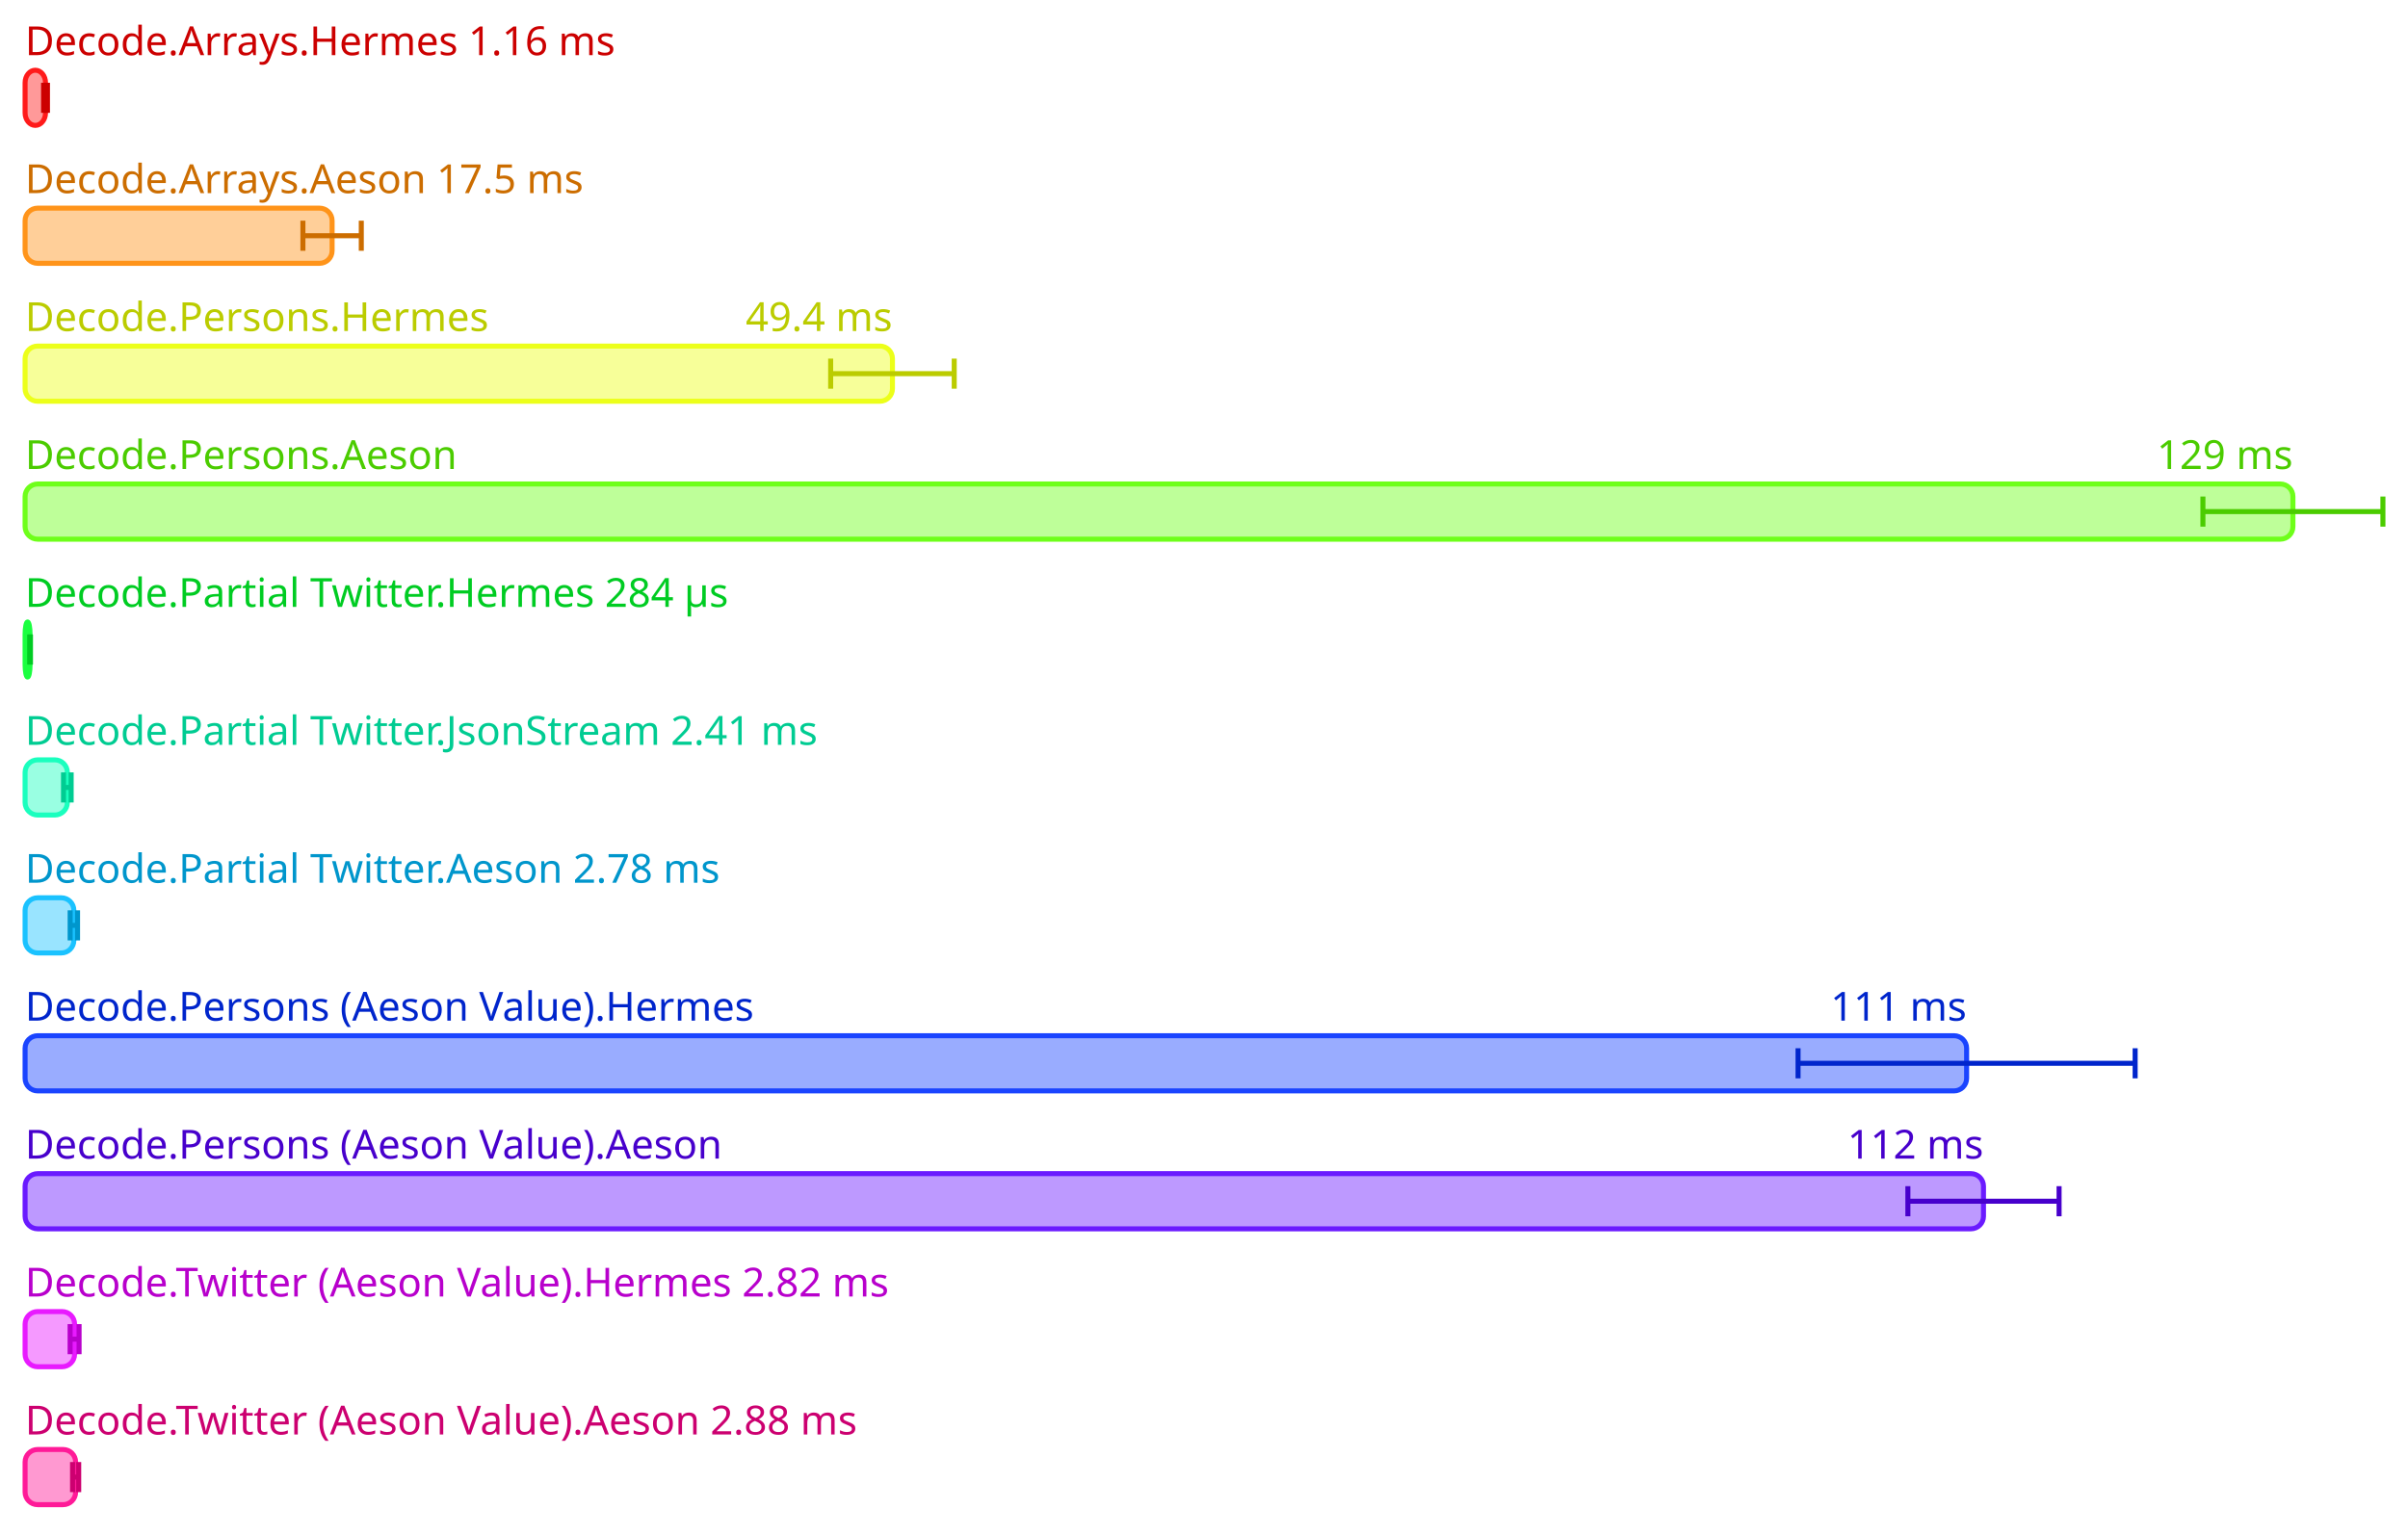
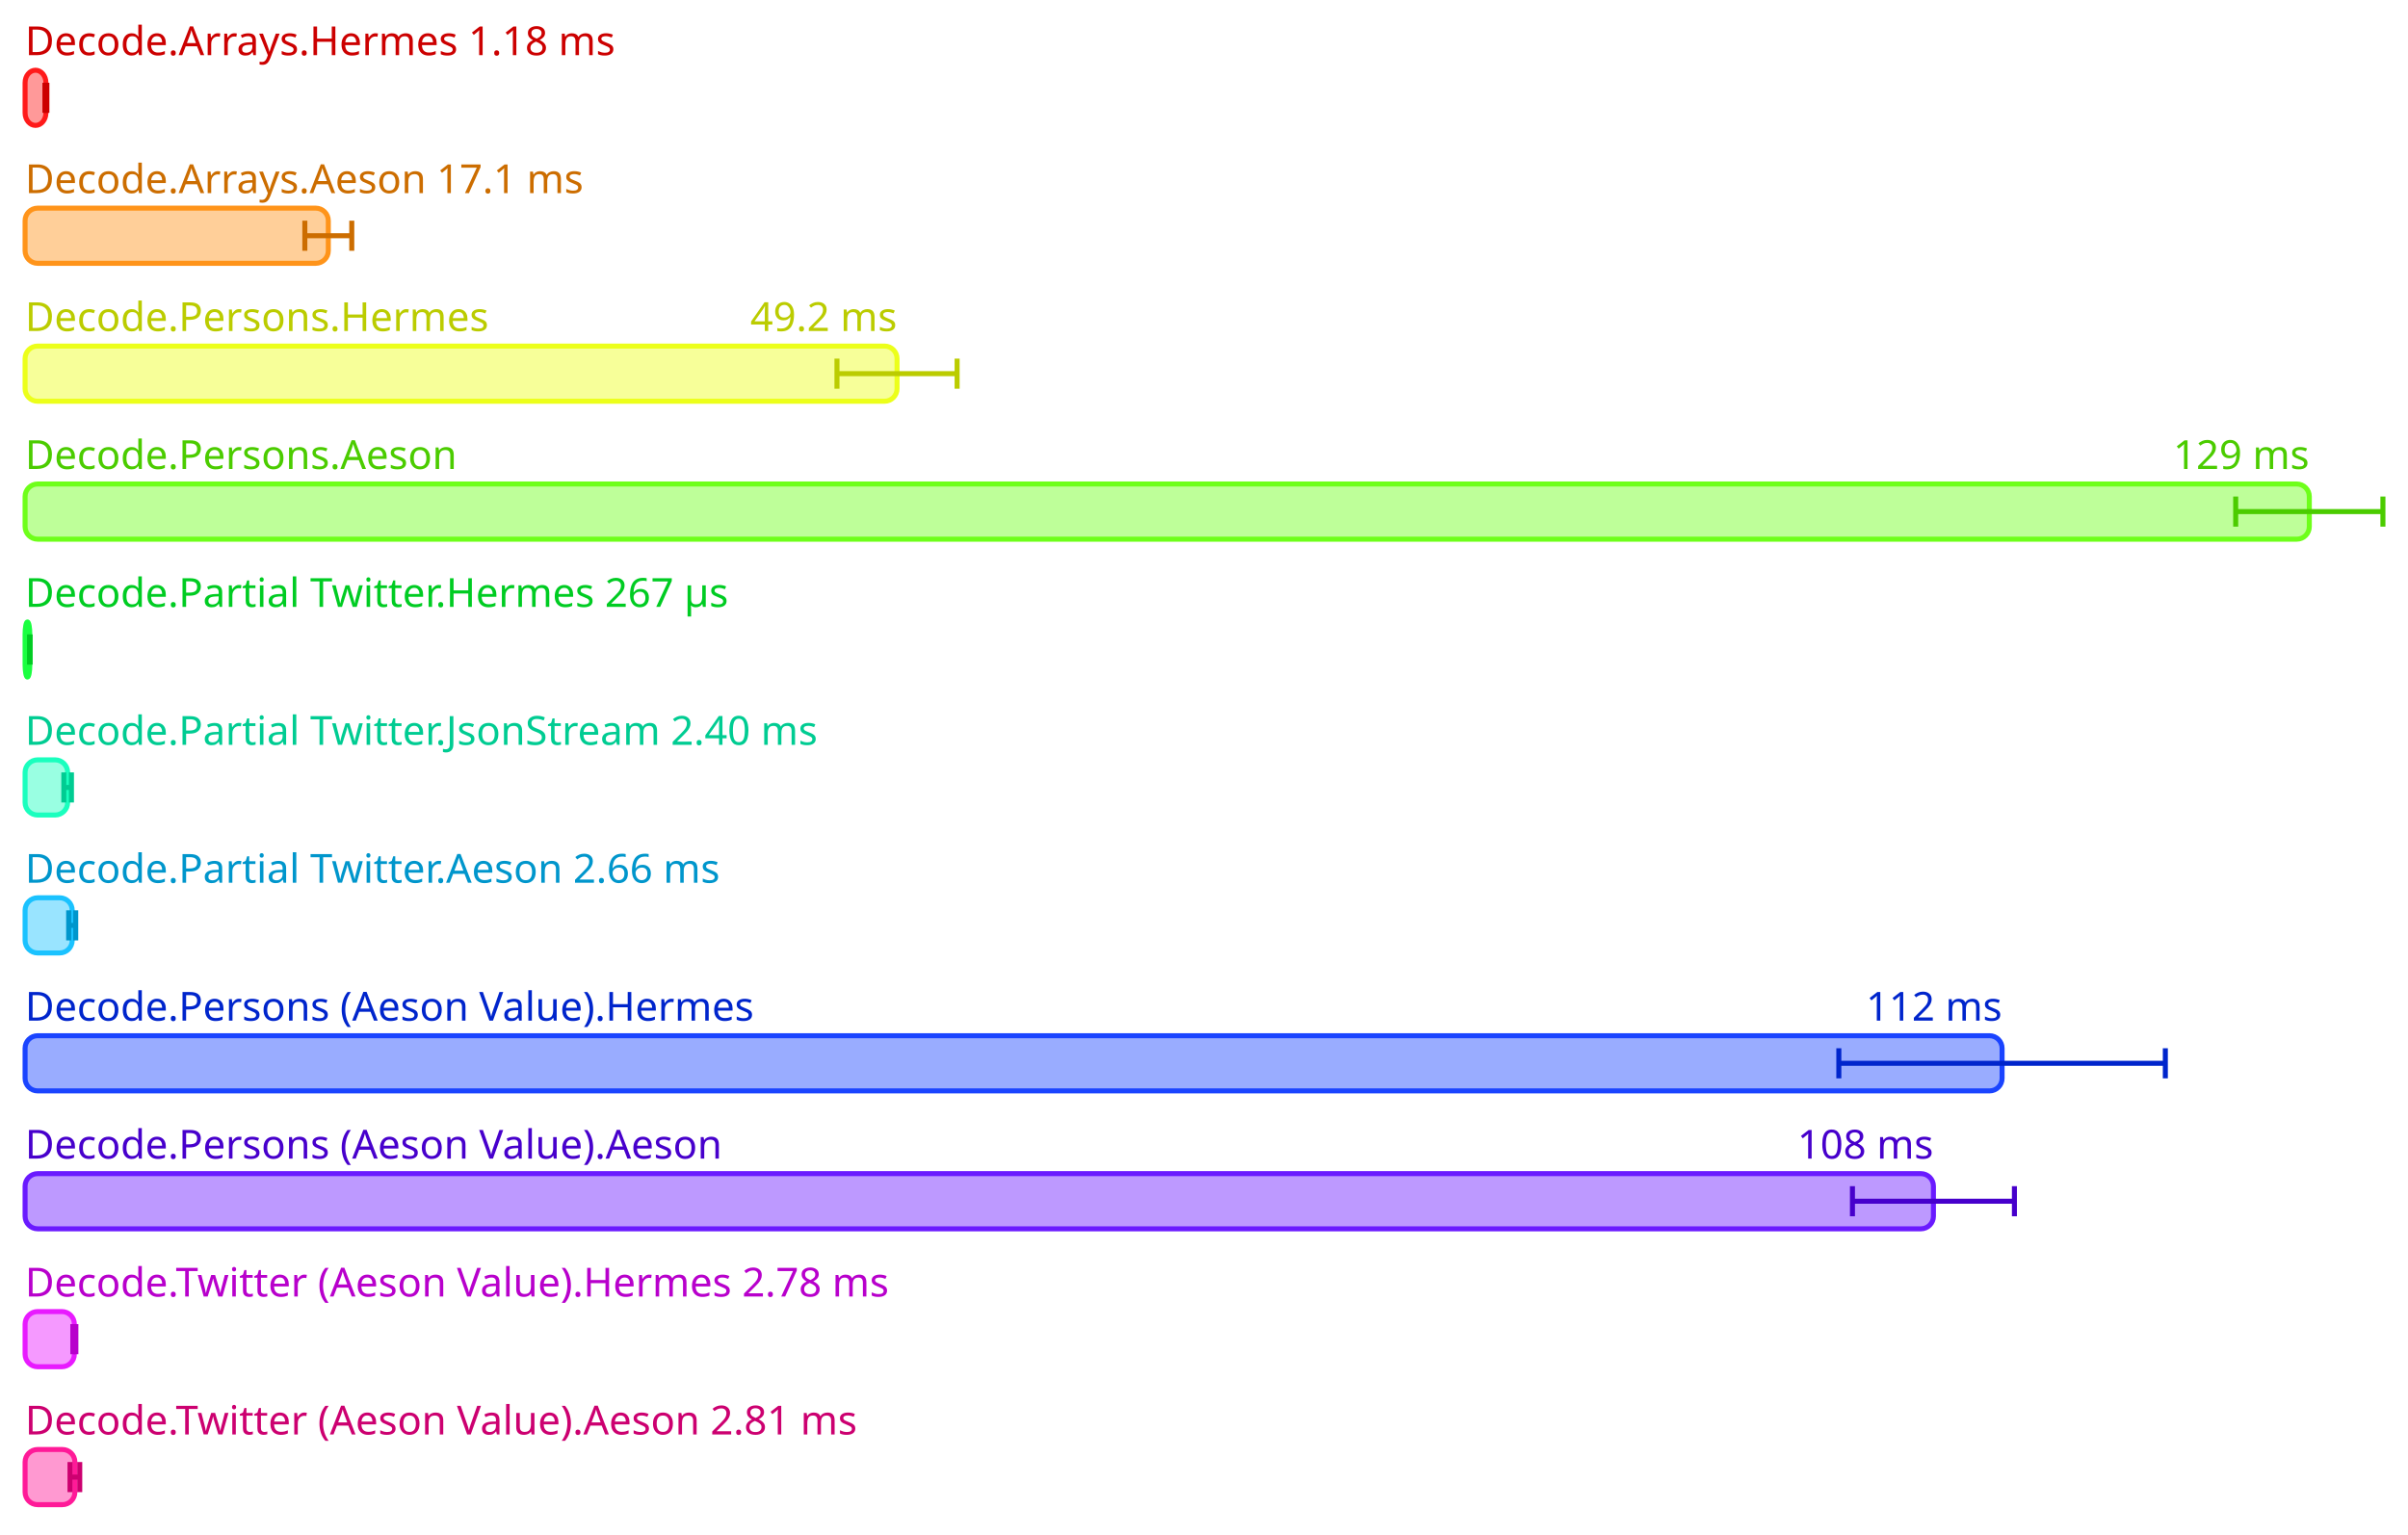
<svg xmlns="http://www.w3.org/2000/svg" height="612" width="960.0" font-size="16" font-family="sans-serif" stroke-width="2">
  <g transform="translate(10.0 0)">
-     <text fill="hsl(0, 100%, 40%)" y="22">Decode.Arrays.Hermes 1.16 ms</text>
+     <text fill="hsl(0, 100%, 40%)" y="22">Decode.Arrays.Hermes 1.18 ms</text>
    <g>
-       <rect y="28" rx="5" height="22" width="8.145" fill="hsl(0, 100%, 80%)" stroke="hsl(0, 100%, 55%)" />
+       <rect y="28" rx="5" height="22" width="8.303" fill="hsl(0, 100%, 80%)" stroke="hsl(0, 100%, 55%)" />
      <g stroke="hsl(0, 100%, 40%)">
-         <line x1="7.374" x2="8.915" y1="39" y2="39" />
-         <line x1="7.374" x2="7.374" y1="33" y2="45" />
-         <line x1="8.915" x2="8.915" y1="33" y2="45" />
+         <line x1="7.916" x2="8.69" y1="39" y2="39" />
+         <line x1="7.916" x2="7.916" y1="33" y2="45" />
+         <line x1="8.69" x2="8.69" y1="33" y2="45" />
      </g>
    </g>
-     <text fill="hsl(32, 100%, 40%)" y="77">Decode.Arrays.Aeson 17.5 ms</text>
+     <text fill="hsl(32, 100%, 40%)" y="77">Decode.Arrays.Aeson 17.1 ms</text>
    <g>
-       <rect y="83" rx="5" height="22" width="122.4" fill="hsl(32, 100%, 80%)" stroke="hsl(32, 100%, 55%)" />
+       <rect y="83" rx="5" height="22" width="120.885" fill="hsl(32, 100%, 80%)" stroke="hsl(32, 100%, 55%)" />
      <g stroke="hsl(32, 100%, 40%)">
-         <line x1="110.765" x2="134.035" y1="94" y2="94" />
-         <line x1="110.765" x2="110.765" y1="88" y2="100" />
-         <line x1="134.035" x2="134.035" y1="88" y2="100" />
+         <line x1="111.53" x2="130.24" y1="94" y2="94" />
+         <line x1="111.53" x2="111.53" y1="88" y2="100" />
+         <line x1="130.24" x2="130.24" y1="88" y2="100" />
      </g>
    </g>
    <g fill="hsl(65, 100%, 40%)">
      <text y="132">Decode.Persons.Hermes</text>
-       <text y="132" x="345.791" text-anchor="end">49.4 ms</text>
+       <text y="132" x="347.625" text-anchor="end">49.2 ms</text>
    </g>
    <g>
-       <rect y="138" rx="5" height="22" width="345.791" fill="hsl(65, 100%, 80%)" stroke="hsl(65, 100%, 55%)" />
+       <rect y="138" rx="5" height="22" width="347.625" fill="hsl(65, 100%, 80%)" stroke="hsl(65, 100%, 55%)" />
      <g stroke="hsl(65, 100%, 40%)">
-         <line x1="321.16" x2="370.422" y1="149" y2="149" />
-         <line x1="321.16" x2="321.16" y1="143" y2="155" />
-         <line x1="370.422" x2="370.422" y1="143" y2="155" />
+         <line x1="323.675" x2="371.575" y1="149" y2="149" />
+         <line x1="323.675" x2="323.675" y1="143" y2="155" />
+         <line x1="371.575" x2="371.575" y1="143" y2="155" />
      </g>
    </g>
    <g fill="hsl(98, 100%, 40%)">
      <text y="187">Decode.Persons.Aeson</text>
-       <text y="187" x="904.118" text-anchor="end">129  ms</text>
+       <text y="187" x="910.654" text-anchor="end">129  ms</text>
    </g>
    <g>
-       <rect y="193" rx="5" height="22" width="904.118" fill="hsl(98, 100%, 80%)" stroke="hsl(98, 100%, 55%)" />
+       <rect y="193" rx="5" height="22" width="910.654" fill="hsl(98, 100%, 80%)" stroke="hsl(98, 100%, 55%)" />
      <g stroke="hsl(98, 100%, 40%)">
-         <line x1="868.235" x2="940.0" y1="204" y2="204" />
-         <line x1="868.235" x2="868.235" y1="198" y2="210" />
+         <line x1="881.307" x2="940.0" y1="204" y2="204" />
+         <line x1="881.307" x2="881.307" y1="198" y2="210" />
        <line x1="940.0" x2="940.0" y1="198" y2="210" />
      </g>
    </g>
-     <text fill="hsl(130, 100%, 40%)" y="242">Decode.Partial Twitter.Hermes 284  μs</text>
+     <text fill="hsl(130, 100%, 40%)" y="242">Decode.Partial Twitter.Hermes 267  μs</text>
    <g>
-       <rect y="248" rx="5" height="22" width="1.988" fill="hsl(130, 100%, 80%)" stroke="hsl(130, 100%, 55%)" />
+       <rect y="248" rx="5" height="22" width="1.888" fill="hsl(130, 100%, 80%)" stroke="hsl(130, 100%, 55%)" />
      <g stroke="hsl(130, 100%, 40%)">
-         <line x1="1.831" x2="2.145" y1="259" y2="259" />
-         <line x1="1.831" x2="1.831" y1="253" y2="265" />
-         <line x1="2.145" x2="2.145" y1="253" y2="265" />
+         <line x1="1.768" x2="2.007" y1="259" y2="259" />
+         <line x1="1.768" x2="1.768" y1="253" y2="265" />
+         <line x1="2.007" x2="2.007" y1="253" y2="265" />
      </g>
    </g>
-     <text fill="hsl(163, 100%, 40%)" y="297">Decode.Partial Twitter.JsonStream 2.41 ms</text>
+     <text fill="hsl(163, 100%, 40%)" y="297">Decode.Partial Twitter.JsonStream 2.40 ms</text>
    <g>
-       <rect y="303" rx="5" height="22" width="16.847" fill="hsl(163, 100%, 80%)" stroke="hsl(163, 100%, 55%)" />
+       <rect y="303" rx="5" height="22" width="16.964" fill="hsl(163, 100%, 80%)" stroke="hsl(163, 100%, 55%)" />
      <g stroke="hsl(163, 100%, 40%)">
-         <line x1="15.324" x2="18.37" y1="314" y2="314" />
-         <line x1="15.324" x2="15.324" y1="308" y2="320" />
-         <line x1="18.37" x2="18.37" y1="308" y2="320" />
+         <line x1="15.444" x2="18.484" y1="314" y2="314" />
+         <line x1="15.444" x2="15.444" y1="308" y2="320" />
+         <line x1="18.484" x2="18.484" y1="308" y2="320" />
      </g>
    </g>
-     <text fill="hsl(196, 100%, 40%)" y="352">Decode.Partial Twitter.Aeson 2.78 ms</text>
+     <text fill="hsl(196, 100%, 40%)" y="352">Decode.Partial Twitter.Aeson 2.66 ms</text>
    <g>
-       <rect y="358" rx="5" height="22" width="19.443" fill="hsl(196, 100%, 80%)" stroke="hsl(196, 100%, 55%)" />
+       <rect y="358" rx="5" height="22" width="18.786" fill="hsl(196, 100%, 80%)" stroke="hsl(196, 100%, 55%)" />
      <g stroke="hsl(196, 100%, 40%)">
-         <line x1="17.971" x2="20.914" y1="369" y2="369" />
-         <line x1="17.971" x2="17.971" y1="363" y2="375" />
-         <line x1="20.914" x2="20.914" y1="363" y2="375" />
+         <line x1="17.377" x2="20.194" y1="369" y2="369" />
+         <line x1="17.377" x2="17.377" y1="363" y2="375" />
+         <line x1="20.194" x2="20.194" y1="363" y2="375" />
      </g>
    </g>
    <g fill="hsl(229, 100%, 40%)">
      <text y="407">Decode.Persons (Aeson Value).Hermes</text>
-       <text y="407" x="774.03" text-anchor="end">111  ms</text>
+       <text y="407" x="788.172" text-anchor="end">112  ms</text>
    </g>
    <g>
-       <rect y="413" rx="5" height="22" width="774.03" fill="hsl(229, 100%, 80%)" stroke="hsl(229, 100%, 55%)" />
+       <rect y="413" rx="5" height="22" width="788.172" fill="hsl(229, 100%, 80%)" stroke="hsl(229, 100%, 55%)" />
      <g stroke="hsl(229, 100%, 40%)">
-         <line x1="706.837" x2="841.222" y1="424" y2="424" />
-         <line x1="706.837" x2="706.837" y1="418" y2="430" />
-         <line x1="841.222" x2="841.222" y1="418" y2="430" />
+         <line x1="723.087" x2="853.257" y1="424" y2="424" />
+         <line x1="723.087" x2="723.087" y1="418" y2="430" />
+         <line x1="853.257" x2="853.257" y1="418" y2="430" />
      </g>
    </g>
    <g fill="hsl(261, 100%, 40%)">
      <text y="462">Decode.Persons (Aeson Value).Aeson</text>
-       <text y="462" x="780.757" text-anchor="end">112  ms</text>
+       <text y="462" x="760.804" text-anchor="end">108  ms</text>
    </g>
    <g>
-       <rect y="468" rx="5" height="22" width="780.757" fill="hsl(261, 100%, 80%)" stroke="hsl(261, 100%, 55%)" />
+       <rect y="468" rx="5" height="22" width="760.804" fill="hsl(261, 100%, 80%)" stroke="hsl(261, 100%, 55%)" />
      <g stroke="hsl(261, 100%, 40%)">
-         <line x1="750.617" x2="810.898" y1="479" y2="479" />
-         <line x1="750.617" x2="750.617" y1="473" y2="485" />
-         <line x1="810.898" x2="810.898" y1="473" y2="485" />
+         <line x1="728.516" x2="793.093" y1="479" y2="479" />
+         <line x1="728.516" x2="728.516" y1="473" y2="485" />
+         <line x1="793.093" x2="793.093" y1="473" y2="485" />
      </g>
    </g>
-     <text fill="hsl(294, 100%, 40%)" y="517">Decode.Twitter (Aeson Value).Hermes 2.82 ms</text>
+     <text fill="hsl(294, 100%, 40%)" y="517">Decode.Twitter (Aeson Value).Hermes 2.78 ms</text>
    <g>
-       <rect y="523" rx="5" height="22" width="19.737" fill="hsl(294, 100%, 80%)" stroke="hsl(294, 100%, 55%)" />
+       <rect y="523" rx="5" height="22" width="19.638" fill="hsl(294, 100%, 80%)" stroke="hsl(294, 100%, 55%)" />
      <g stroke="hsl(294, 100%, 40%)">
-         <line x1="17.951" x2="21.523" y1="534" y2="534" />
-         <line x1="17.951" x2="17.951" y1="528" y2="540" />
-         <line x1="21.523" x2="21.523" y1="528" y2="540" />
+         <line x1="19.029" x2="20.247" y1="534" y2="534" />
+         <line x1="19.029" x2="19.029" y1="528" y2="540" />
+         <line x1="20.247" x2="20.247" y1="528" y2="540" />
      </g>
    </g>
-     <text fill="hsl(327, 100%, 40%)" y="572">Decode.Twitter (Aeson Value).Aeson 2.88 ms</text>
+     <text fill="hsl(327, 100%, 40%)" y="572">Decode.Twitter (Aeson Value).Aeson 2.81 ms</text>
    <g>
-       <rect y="578" rx="5" height="22" width="20.15" fill="hsl(327, 100%, 80%)" stroke="hsl(327, 100%, 55%)" />
+       <rect y="578" rx="5" height="22" width="19.853" fill="hsl(327, 100%, 80%)" stroke="hsl(327, 100%, 55%)" />
      <g stroke="hsl(327, 100%, 40%)">
-         <line x1="18.925" x2="21.375" y1="589" y2="589" />
-         <line x1="18.925" x2="18.925" y1="583" y2="595" />
-         <line x1="21.375" x2="21.375" y1="583" y2="595" />
+         <line x1="17.915" x2="21.791" y1="589" y2="589" />
+         <line x1="17.915" x2="17.915" y1="583" y2="595" />
+         <line x1="21.791" x2="21.791" y1="583" y2="595" />
      </g>
    </g>
  </g>
</svg>
